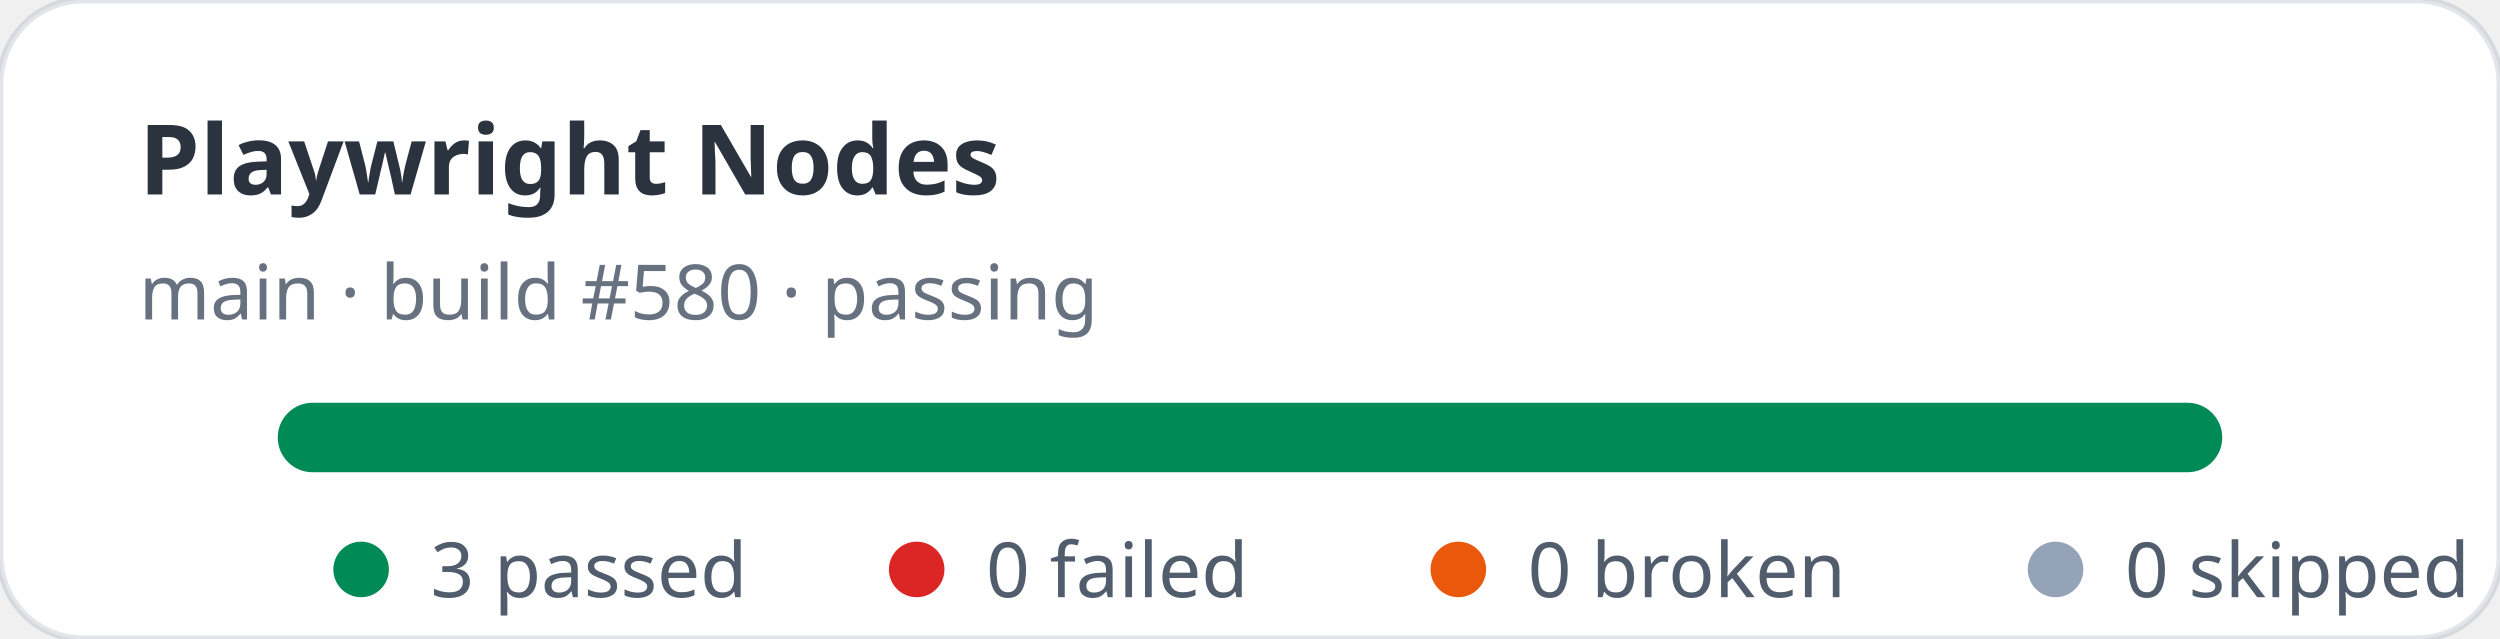
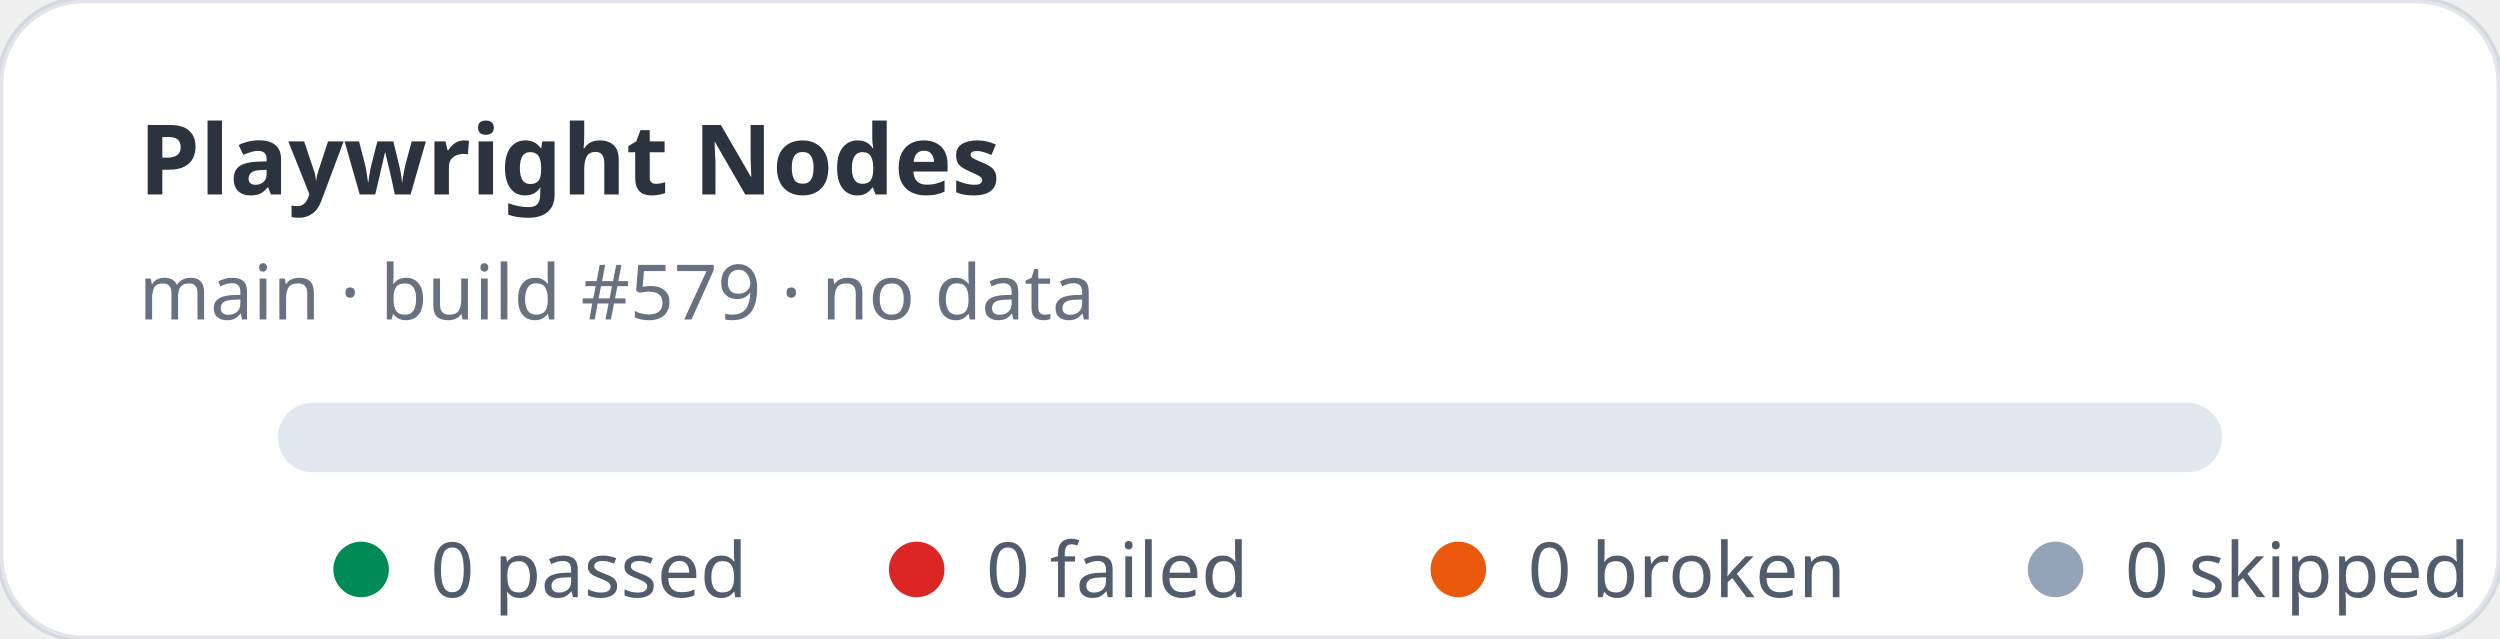
- <svg xmlns="http://www.w3.org/2000/svg" width="360" height="92" viewBox="0 0 360 92" role="img" aria-label="Playwright Nodes stats: 3 passed, 0 failed">
+ <svg xmlns="http://www.w3.org/2000/svg" width="360" height="92" viewBox="0 0 360 92" role="img" aria-label="Playwright Nodes stats: 0 passed, 0 failed">
  <rect width="360" height="92" rx="12" fill="#ffffff" stroke="rgba(11,48,86,0.12)" />
  <text x="20" y="28" fill="rgba(1,10,24,0.83)" font-family="ui-sans-serif,system-ui,sans-serif" font-size="14" font-weight="700">Playwright Nodes</text>
-   <text x="20" y="46" fill="rgba(2,19,44,0.6)" font-family="ui-sans-serif,system-ui,sans-serif" font-size="11">main · build #580 · passing</text>
+   <text x="20" y="46" fill="rgba(2,19,44,0.6)" font-family="ui-sans-serif,system-ui,sans-serif" font-size="11">main · build #579 · no data</text>
  <rect x="40" y="58" width="280" height="10" rx="5" fill="#e2e8f0" />
-   <rect x="40" y="58" width="280" height="10" rx="5" fill="#008a56" />
  <g font-family="ui-sans-serif,system-ui,sans-serif" font-size="11" fill="rgba(1,18,40,0.68)">
    <circle cx="52" cy="82" r="4" fill="#008a56" />
-     <text x="62" y="86">3 passed</text>
+     <text x="62" y="86">0 passed</text>
    <circle cx="132" cy="82" r="4" fill="#dc2626" />
    <text x="142" y="86">0 failed</text>
    <circle cx="210" cy="82" r="4" fill="#ea580c" />
    <text x="220" y="86">0 broken</text>
    <circle cx="296" cy="82" r="4" fill="#94a3b8" />
    <text x="306" y="86">0 skipped</text>
  </g>
</svg>
